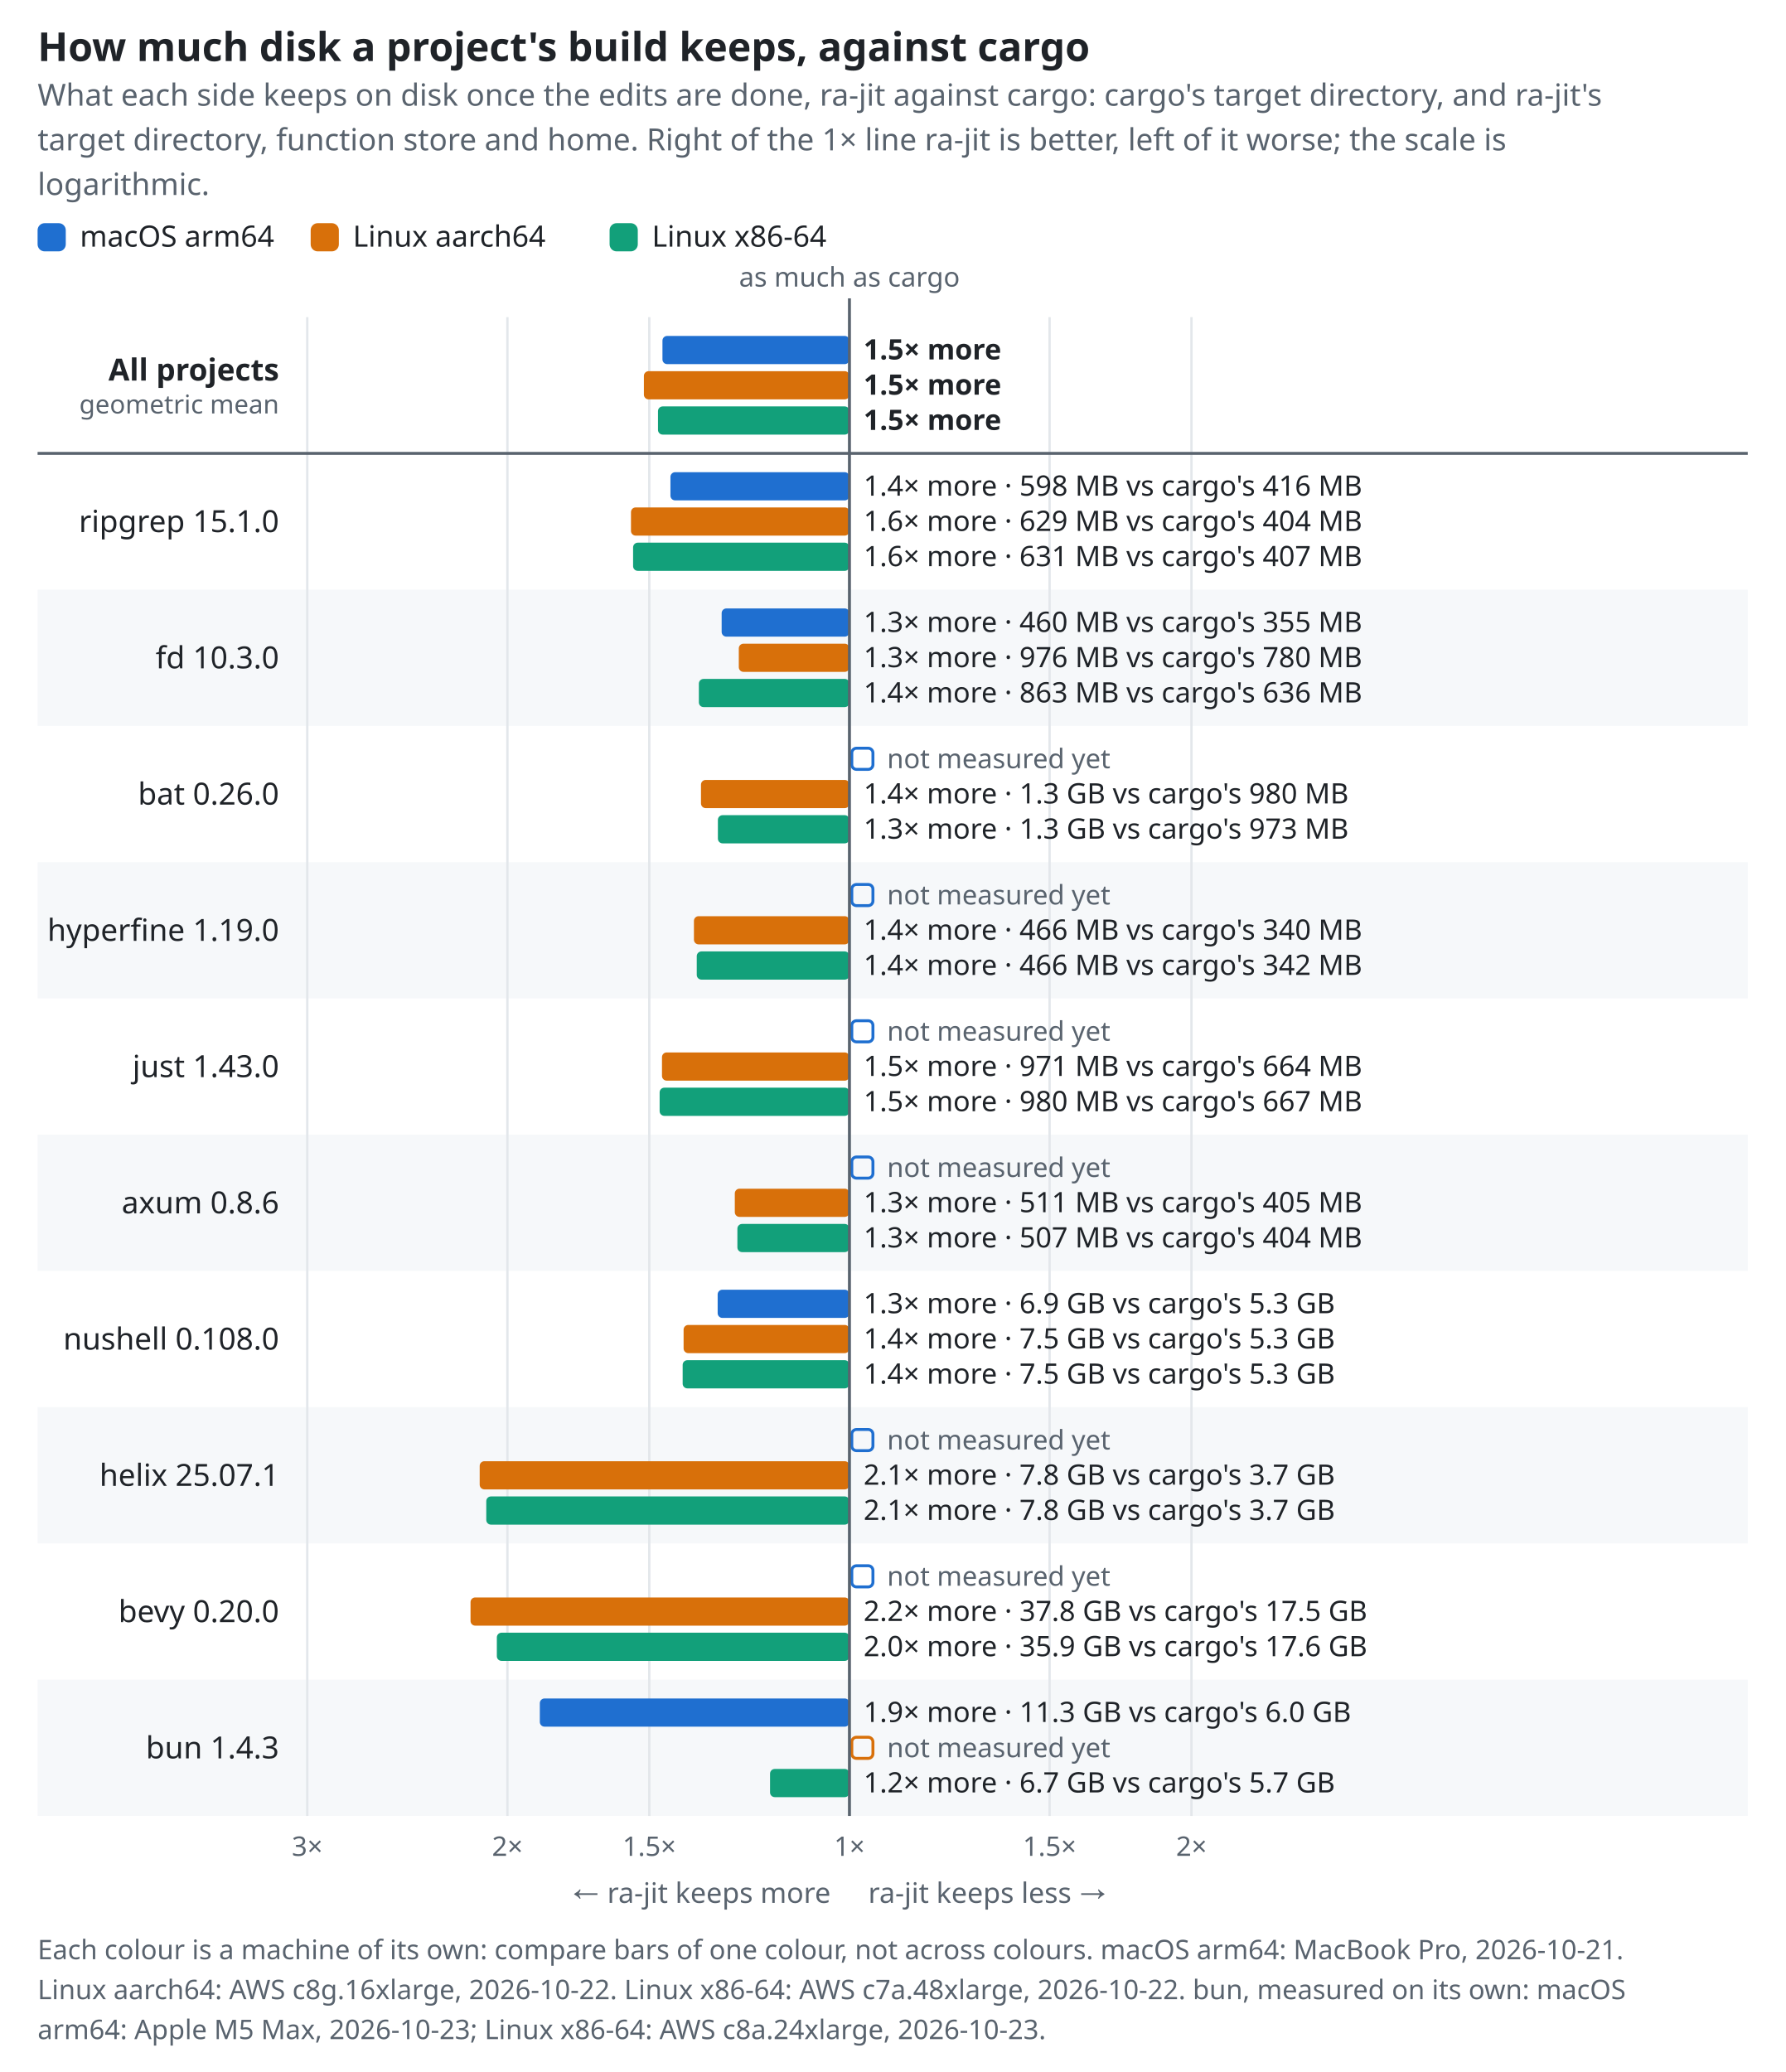
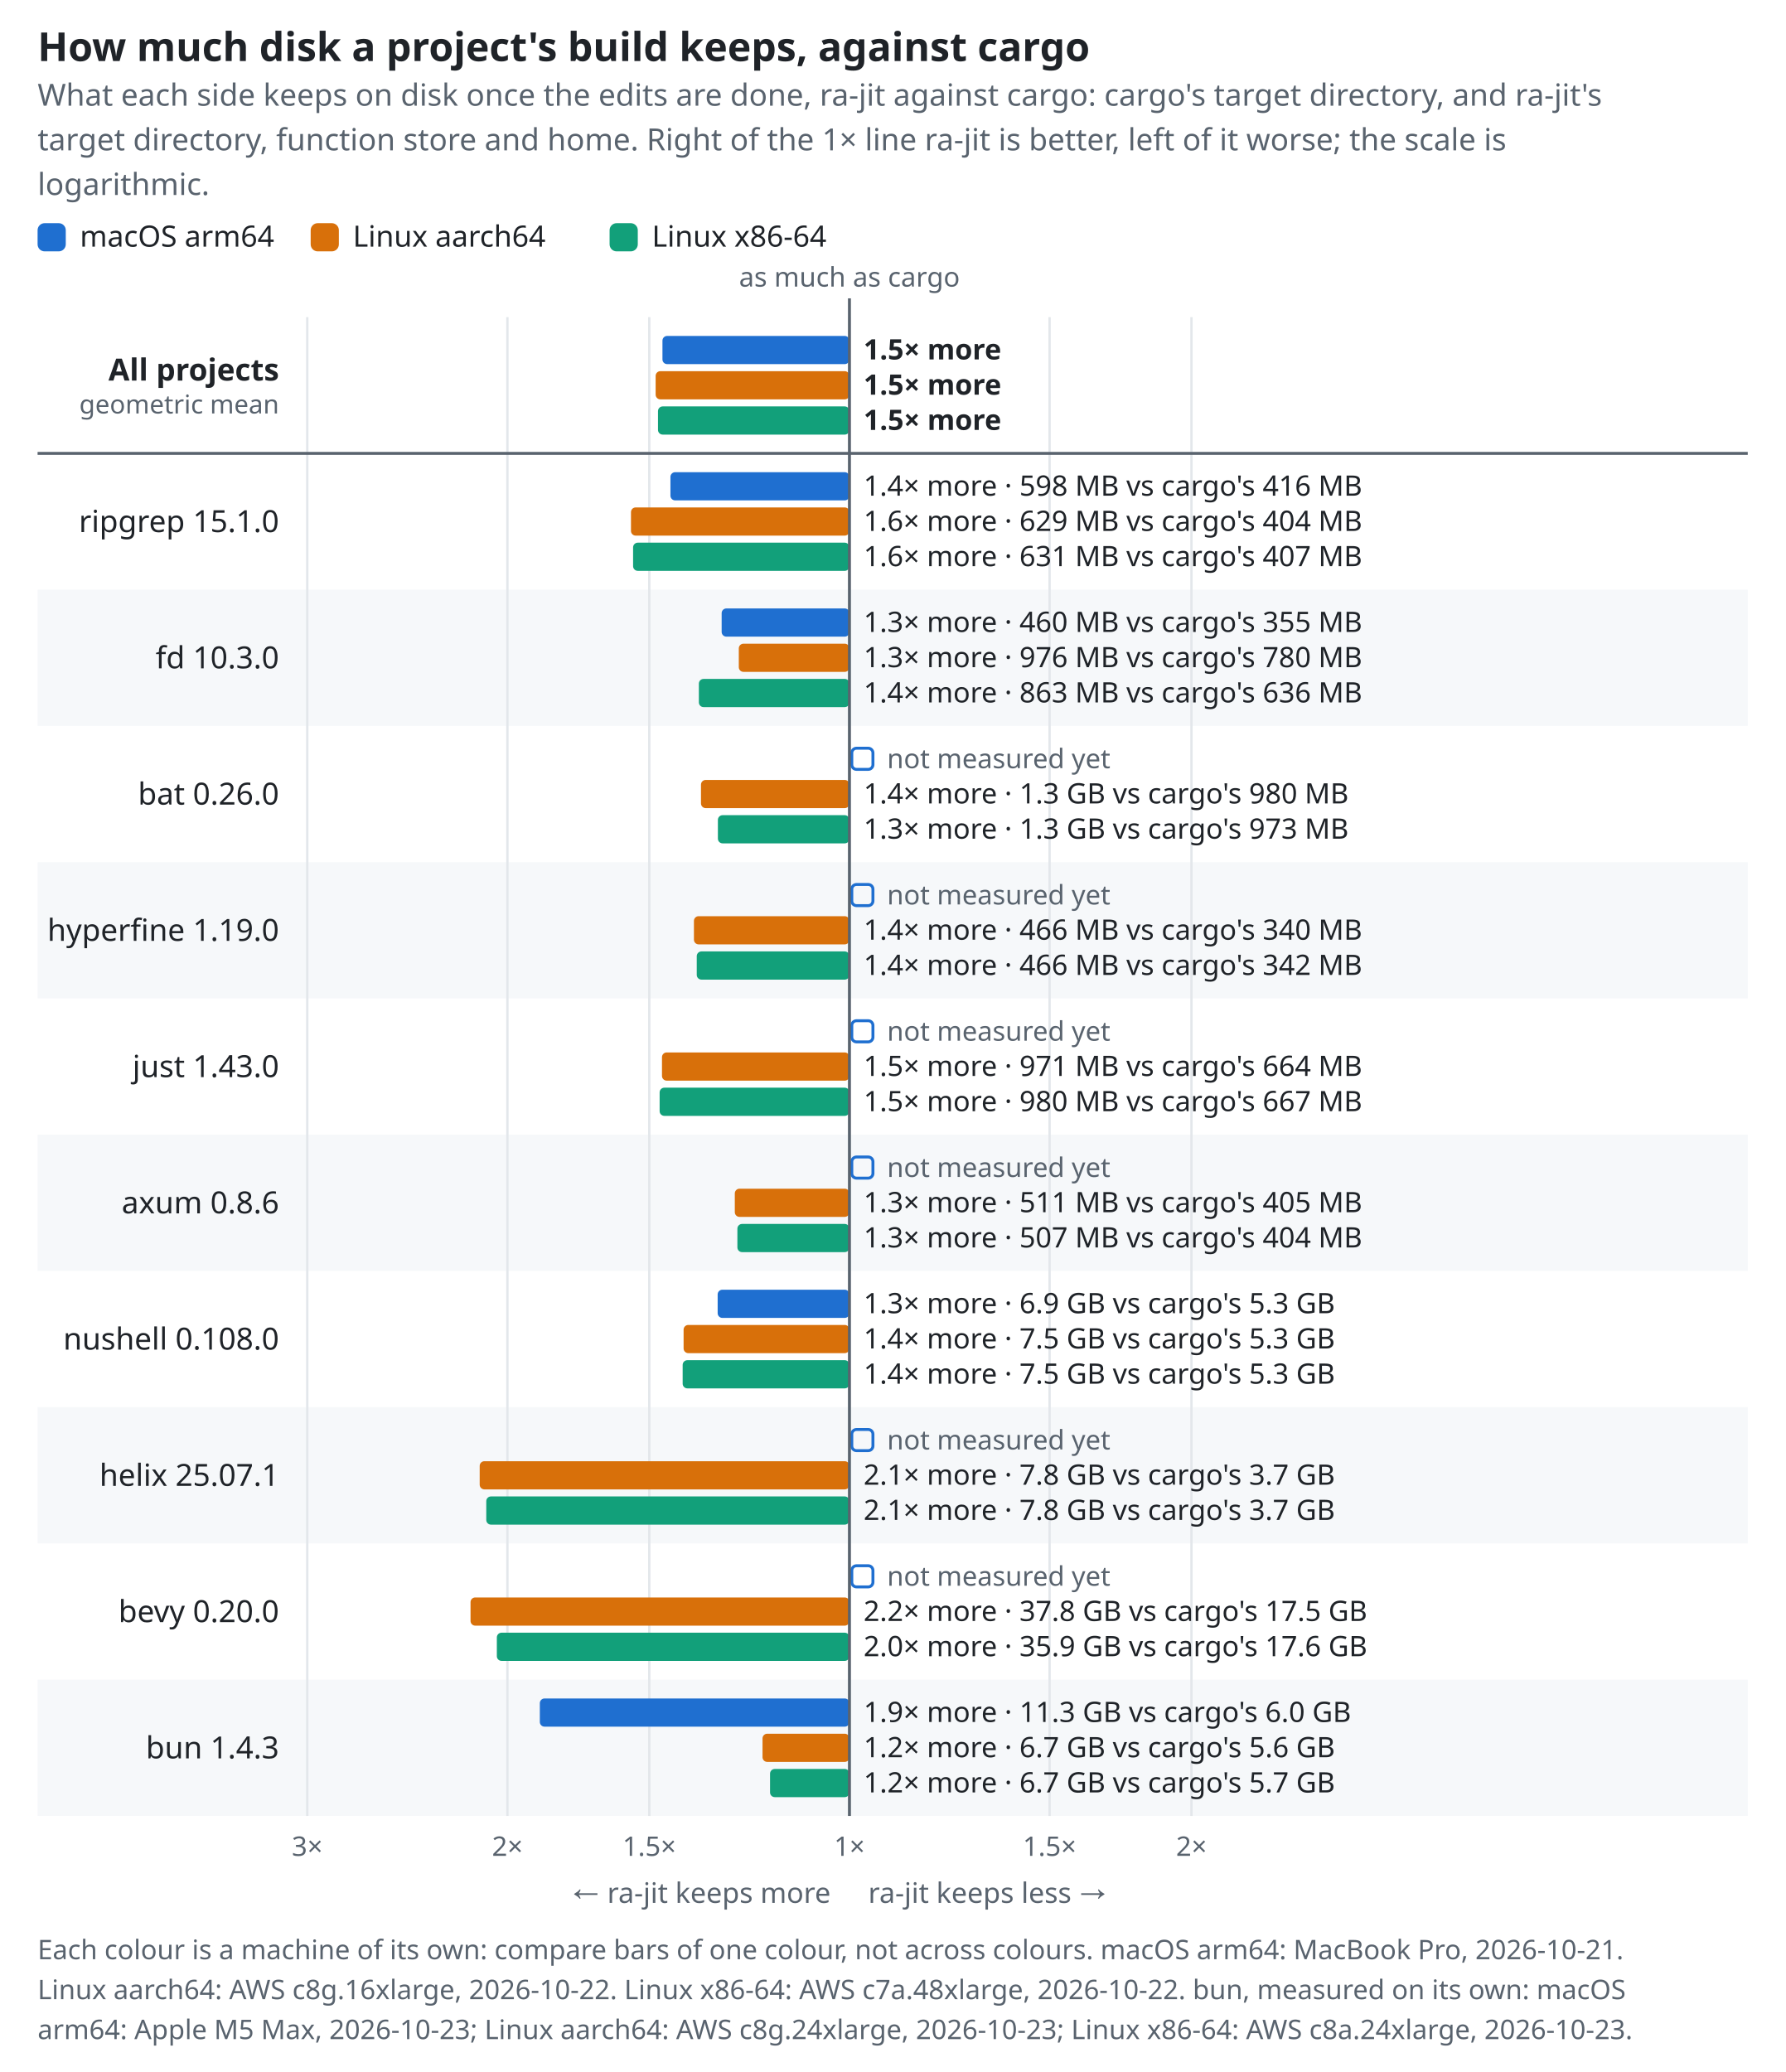
<svg xmlns="http://www.w3.org/2000/svg" width="760" height="882" viewBox="0 0 760 882" role="img" aria-label="How much disk a project's build keeps, against cargo">
  <style>text{font-family:-apple-system, BlinkMacSystemFont, 'Segoe UI', 'Noto Sans', Helvetica, Arial, sans-serif;fill:#1f2328}.d{fill:#59636e}.b{font-weight:600}.v{font-variant-numeric:tabular-nums}.g{stroke:#e3e7eb}.r{stroke:#59636e;stroke-width:1.25}.z{fill:#f6f8fa}.o{fill:none;stroke-width:1.25}.p0{fill:#1f6fd0}.w0{stroke:#1f6fd0}.p1{fill:#d8700a}.w1{stroke:#d8700a}.p2{fill:#12a07a}.w2{stroke:#12a07a}</style>
  <text x="16" y="26" font-size="17" class="b">How much disk a project's build keeps, against cargo</text>
  <text x="16" y="45" font-size="13" class="d">What each side keeps on disk once the edits are done, ra-jit against cargo: cargo's target directory, and ra-jit's</text>
  <text x="16" y="64" font-size="13" class="d">target directory, function store and home. Right of the 1× line ra-jit is better, left of it worse; the scale is</text>
  <text x="16" y="83" font-size="13" class="d">logarithmic.</text>
  <rect x="16" y="95" width="12" height="12" rx="3" class="p0" />
  <text x="34" y="105" font-size="12.5">macOS arm64</text>
  <rect x="132.25" y="95" width="12" height="12" rx="3" class="p1" />
  <text x="150.2" y="105" font-size="12.5">Linux aarch64</text>
  <rect x="259.5" y="95" width="12" height="12" rx="3" class="p2" />
  <text x="277.5" y="105" font-size="12.5">Linux x86-64</text>
  <rect x="16" y="715" width="728" height="58" class="z" />
  <rect x="16" y="599" width="728" height="58" class="z" />
  <rect x="16" y="483" width="728" height="58" class="z" />
  <rect x="16" y="367" width="728" height="58" class="z" />
  <rect x="16" y="251" width="728" height="58" class="z" />
  <line x1="130.8" y1="135" x2="130.8" y2="773" class="g" />
  <line x1="216" y1="135" x2="216" y2="773" class="g" />
  <line x1="276.4" y1="135" x2="276.4" y2="773" class="g" />
  <line x1="361.6" y1="135" x2="361.6" y2="773" class="g" />
  <line x1="446.8" y1="135" x2="446.8" y2="773" class="g" />
  <line x1="507.2" y1="135" x2="507.2" y2="773" class="g" />
  <line x1="16" y1="193" x2="744" y2="193" class="r" />
  <rect x="282" y="143" width="79.6" height="12" rx="2" class="p0" />
-   <rect x="274.1" y="158" width="87.5" height="12" rx="2" class="p1" />
+   <rect x="279.1" y="158" width="82.5" height="12" rx="2" class="p1" />
  <rect x="280.1" y="173" width="81.5" height="12" rx="2" class="p2" />
  <rect x="285.4" y="201" width="76.2" height="12" rx="2" class="p0" />
  <rect x="268.6" y="216" width="93" height="12" rx="2" class="p1" />
  <rect x="269.5" y="231" width="92.1" height="12" rx="2" class="p2" />
  <rect x="307.2" y="259" width="54.4" height="12" rx="2" class="p0" />
  <rect x="314.5" y="274" width="47.1" height="12" rx="2" class="p1" />
  <rect x="297.5" y="289" width="64.1" height="12" rx="2" class="p2" />
  <rect x="362.6" y="318.5" width="9" height="9" rx="2" class="o w0" />
  <rect x="298.4" y="332" width="63.2" height="12" rx="2" class="p1" />
  <rect x="305.6" y="347" width="56" height="12" rx="2" class="p2" />
  <rect x="362.6" y="376.5" width="9" height="9" rx="2" class="o w0" />
  <rect x="295.4" y="390" width="66.2" height="12" rx="2" class="p1" />
  <rect x="296.6" y="405" width="65" height="12" rx="2" class="p2" />
  <rect x="362.6" y="434.5" width="9" height="9" rx="2" class="o w0" />
  <rect x="281.8" y="448" width="79.8" height="12" rx="2" class="p1" />
  <rect x="280.8" y="463" width="80.8" height="12" rx="2" class="p2" />
  <rect x="362.6" y="492.5" width="9" height="9" rx="2" class="o w0" />
  <rect x="312.8" y="506" width="48.8" height="12" rx="2" class="p1" />
  <rect x="313.9" y="521" width="47.7" height="12" rx="2" class="p2" />
  <rect x="305.5" y="549" width="56.1" height="12" rx="2" class="p0" />
  <rect x="291" y="564" width="70.6" height="12" rx="2" class="p1" />
  <rect x="290.6" y="579" width="71" height="12" rx="2" class="p2" />
  <rect x="362.6" y="608.5" width="9" height="9" rx="2" class="o w0" />
  <rect x="204.2" y="622" width="157.4" height="12" rx="2" class="p1" />
  <rect x="207" y="637" width="154.6" height="12" rx="2" class="p2" />
  <rect x="362.6" y="666.5" width="9" height="9" rx="2" class="o w0" />
  <rect x="200.3" y="680" width="161.3" height="12" rx="2" class="p1" />
  <rect x="211.5" y="695" width="150.1" height="12" rx="2" class="p2" />
  <rect x="229.8" y="723" width="131.8" height="12" rx="2" class="p0" />
-   <rect x="362.6" y="739.5" width="9" height="9" rx="2" class="o w1" />
+   <rect x="324.6" y="738" width="37" height="12" rx="2" class="p1" />
  <rect x="327.8" y="753" width="33.8" height="12" rx="2" class="p2" />
  <line x1="361.6" y1="127" x2="361.6" y2="773" class="r" />
  <text x="130.8" y="790" font-size="11.5" text-anchor="middle" class="d v">3×</text>
  <text x="216" y="790" font-size="11.5" text-anchor="middle" class="d v">2×</text>
  <text x="276.4" y="790" font-size="11.5" text-anchor="middle" class="d v">1.5×</text>
  <text x="361.6" y="790" font-size="11.5" text-anchor="middle" class="d v">1×</text>
  <text x="446.8" y="790" font-size="11.5" text-anchor="middle" class="d v">1.5×</text>
  <text x="507.2" y="790" font-size="11.5" text-anchor="middle" class="d v">2×</text>
  <text x="118.8" y="162" font-size="13" text-anchor="end" class="b">All projects</text>
  <text x="118.8" y="176" font-size="11" text-anchor="end" class="d">geometric mean</text>
  <text x="367.6" y="153" font-size="12" class="v b">1.5× more</text>
  <text x="367.6" y="168" font-size="12" class="v b">1.5× more</text>
  <text x="367.6" y="183" font-size="12" class="v b">1.5× more</text>
  <text x="118.8" y="226.5" font-size="13" text-anchor="end">ripgrep 15.1.0</text>
  <text x="367.6" y="211" font-size="12" class="v">1.4× more · 598 MB vs cargo's 416 MB</text>
  <text x="367.6" y="226" font-size="12" class="v">1.6× more · 629 MB vs cargo's 404 MB</text>
  <text x="367.6" y="241" font-size="12" class="v">1.6× more · 631 MB vs cargo's 407 MB</text>
  <text x="118.8" y="284.5" font-size="13" text-anchor="end">fd 10.3.0</text>
  <text x="367.6" y="269" font-size="12" class="v">1.3× more · 460 MB vs cargo's 355 MB</text>
  <text x="367.6" y="284" font-size="12" class="v">1.3× more · 976 MB vs cargo's 780 MB</text>
  <text x="367.6" y="299" font-size="12" class="v">1.4× more · 863 MB vs cargo's 636 MB</text>
  <text x="118.8" y="342.5" font-size="13" text-anchor="end">bat 0.26.0</text>
  <text x="377.6" y="327" font-size="11.5" class="d">not measured yet</text>
  <text x="367.6" y="342" font-size="12" class="v">1.4× more · 1.3 GB vs cargo's 980 MB</text>
  <text x="367.6" y="357" font-size="12" class="v">1.3× more · 1.3 GB vs cargo's 973 MB</text>
  <text x="118.8" y="400.5" font-size="13" text-anchor="end">hyperfine 1.19.0</text>
  <text x="377.6" y="385" font-size="11.5" class="d">not measured yet</text>
  <text x="367.6" y="400" font-size="12" class="v">1.4× more · 466 MB vs cargo's 340 MB</text>
  <text x="367.6" y="415" font-size="12" class="v">1.4× more · 466 MB vs cargo's 342 MB</text>
  <text x="118.8" y="458.5" font-size="13" text-anchor="end">just 1.43.0</text>
  <text x="377.6" y="443" font-size="11.5" class="d">not measured yet</text>
  <text x="367.6" y="458" font-size="12" class="v">1.5× more · 971 MB vs cargo's 664 MB</text>
  <text x="367.6" y="473" font-size="12" class="v">1.5× more · 980 MB vs cargo's 667 MB</text>
  <text x="118.8" y="516.5" font-size="13" text-anchor="end">axum 0.8.6</text>
  <text x="377.6" y="501" font-size="11.5" class="d">not measured yet</text>
  <text x="367.6" y="516" font-size="12" class="v">1.3× more · 511 MB vs cargo's 405 MB</text>
  <text x="367.6" y="531" font-size="12" class="v">1.3× more · 507 MB vs cargo's 404 MB</text>
  <text x="118.8" y="574.5" font-size="13" text-anchor="end">nushell 0.108.0</text>
  <text x="367.6" y="559" font-size="12" class="v">1.3× more · 6.9 GB vs cargo's 5.3 GB</text>
  <text x="367.6" y="574" font-size="12" class="v">1.4× more · 7.5 GB vs cargo's 5.3 GB</text>
  <text x="367.6" y="589" font-size="12" class="v">1.4× more · 7.5 GB vs cargo's 5.3 GB</text>
  <text x="118.8" y="632.5" font-size="13" text-anchor="end">helix 25.07.1</text>
  <text x="377.6" y="617" font-size="11.5" class="d">not measured yet</text>
  <text x="367.6" y="632" font-size="12" class="v">2.1× more · 7.8 GB vs cargo's 3.7 GB</text>
  <text x="367.6" y="647" font-size="12" class="v">2.1× more · 7.8 GB vs cargo's 3.7 GB</text>
  <text x="118.8" y="690.5" font-size="13" text-anchor="end">bevy 0.20.0</text>
  <text x="377.6" y="675" font-size="11.5" class="d">not measured yet</text>
  <text x="367.6" y="690" font-size="12" class="v">2.2× more · 37.8 GB vs cargo's 17.5 GB</text>
  <text x="367.6" y="705" font-size="12" class="v">2.0× more · 35.9 GB vs cargo's 17.6 GB</text>
  <text x="118.8" y="748.5" font-size="13" text-anchor="end">bun 1.4.3</text>
  <text x="367.6" y="733" font-size="12" class="v">1.9× more · 11.3 GB vs cargo's 6.0 GB</text>
-   <text x="377.6" y="748" font-size="11.5" class="d">not measured yet</text>
+   <text x="367.6" y="748" font-size="12" class="v">1.2× more · 6.7 GB vs cargo's 5.6 GB</text>
  <text x="367.6" y="763" font-size="12" class="v">1.2× more · 6.7 GB vs cargo's 5.7 GB</text>
  <text x="361.6" y="122" font-size="11.5" text-anchor="middle" class="d">as much as cargo</text>
  <text x="353.6" y="810" font-size="12" text-anchor="end" class="d">← ra-jit keeps more</text>
  <text x="369.6" y="810" font-size="12" class="d">ra-jit keeps less →</text>
  <text x="16" y="834" font-size="11.5" class="d">Each colour is a machine of its own: compare bars of one colour, not across colours. macOS arm64: MacBook Pro, 2026-10-21.</text>
  <text x="16" y="851" font-size="11.5" class="d">Linux aarch64: AWS c8g.16xlarge, 2026-10-22. Linux x86-64: AWS c7a.48xlarge, 2026-10-22. bun, measured on its own: macOS</text>
-   <text x="16" y="868" font-size="11.5" class="d">arm64: Apple M5 Max, 2026-10-23; Linux x86-64: AWS c8a.24xlarge, 2026-10-23.</text>
+   <text x="16" y="868" font-size="11.5" class="d">arm64: Apple M5 Max, 2026-10-23; Linux aarch64: AWS c8g.24xlarge, 2026-10-23; Linux x86-64: AWS c8a.24xlarge, 2026-10-23.</text>
</svg>
